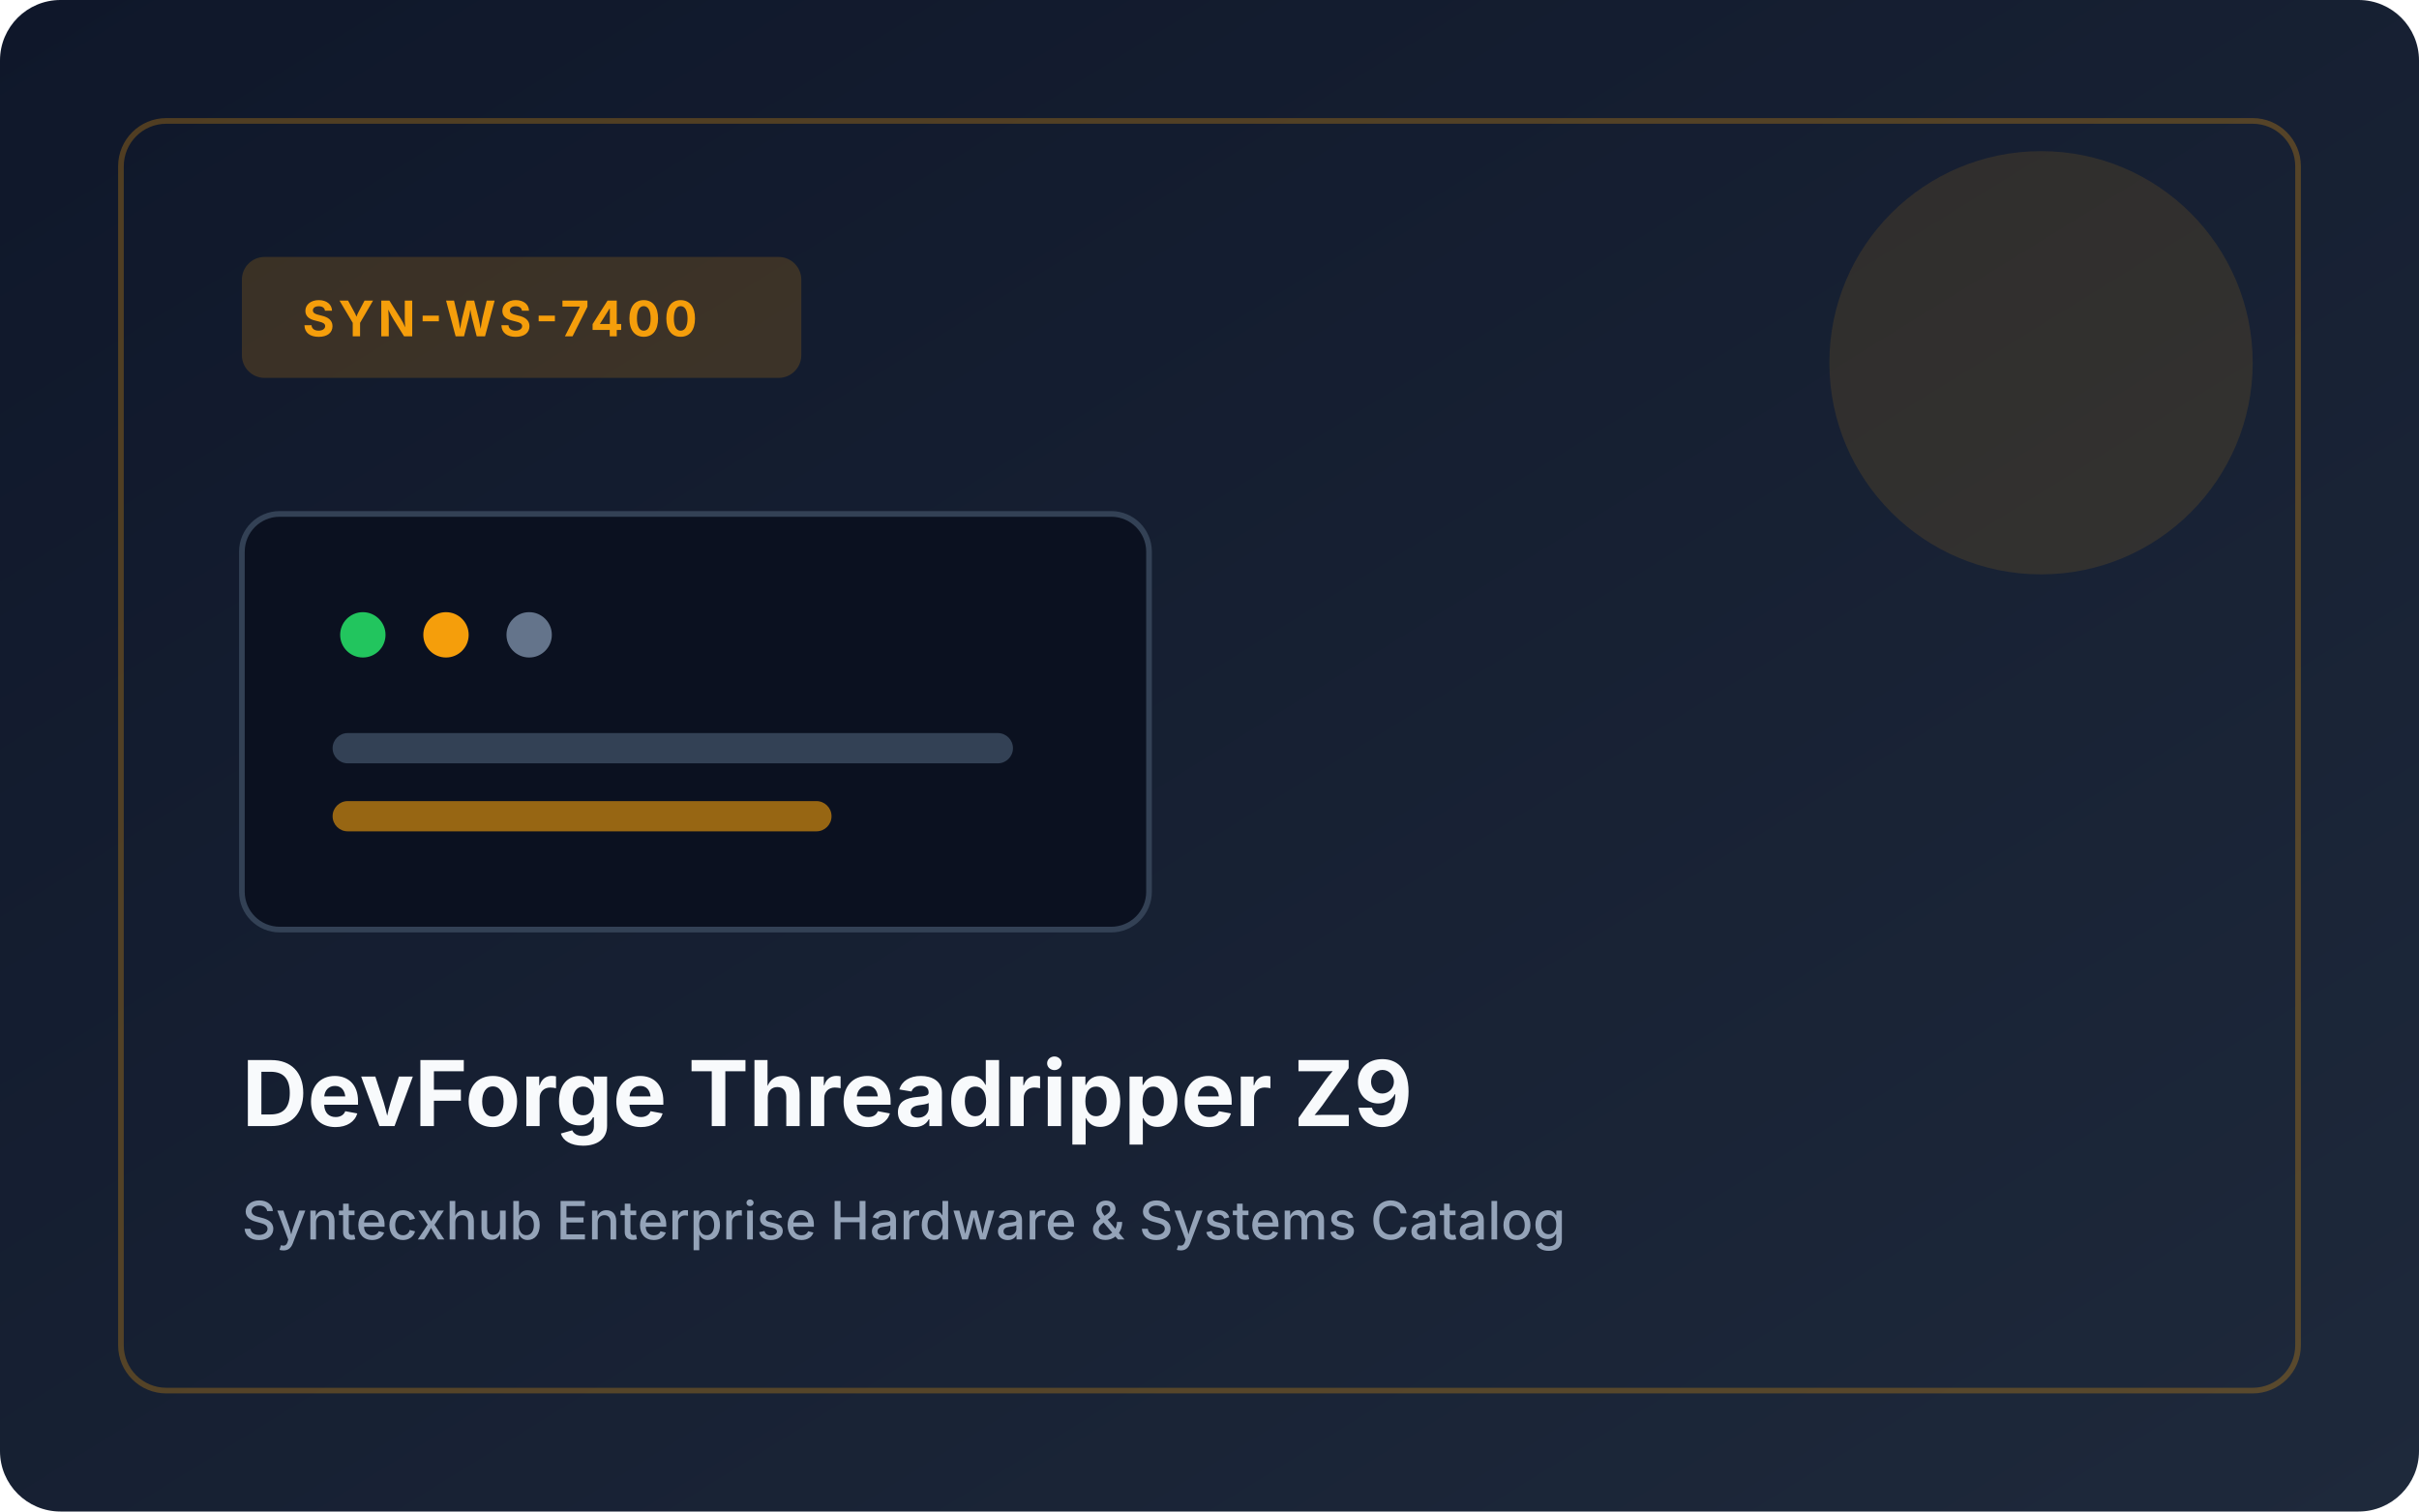
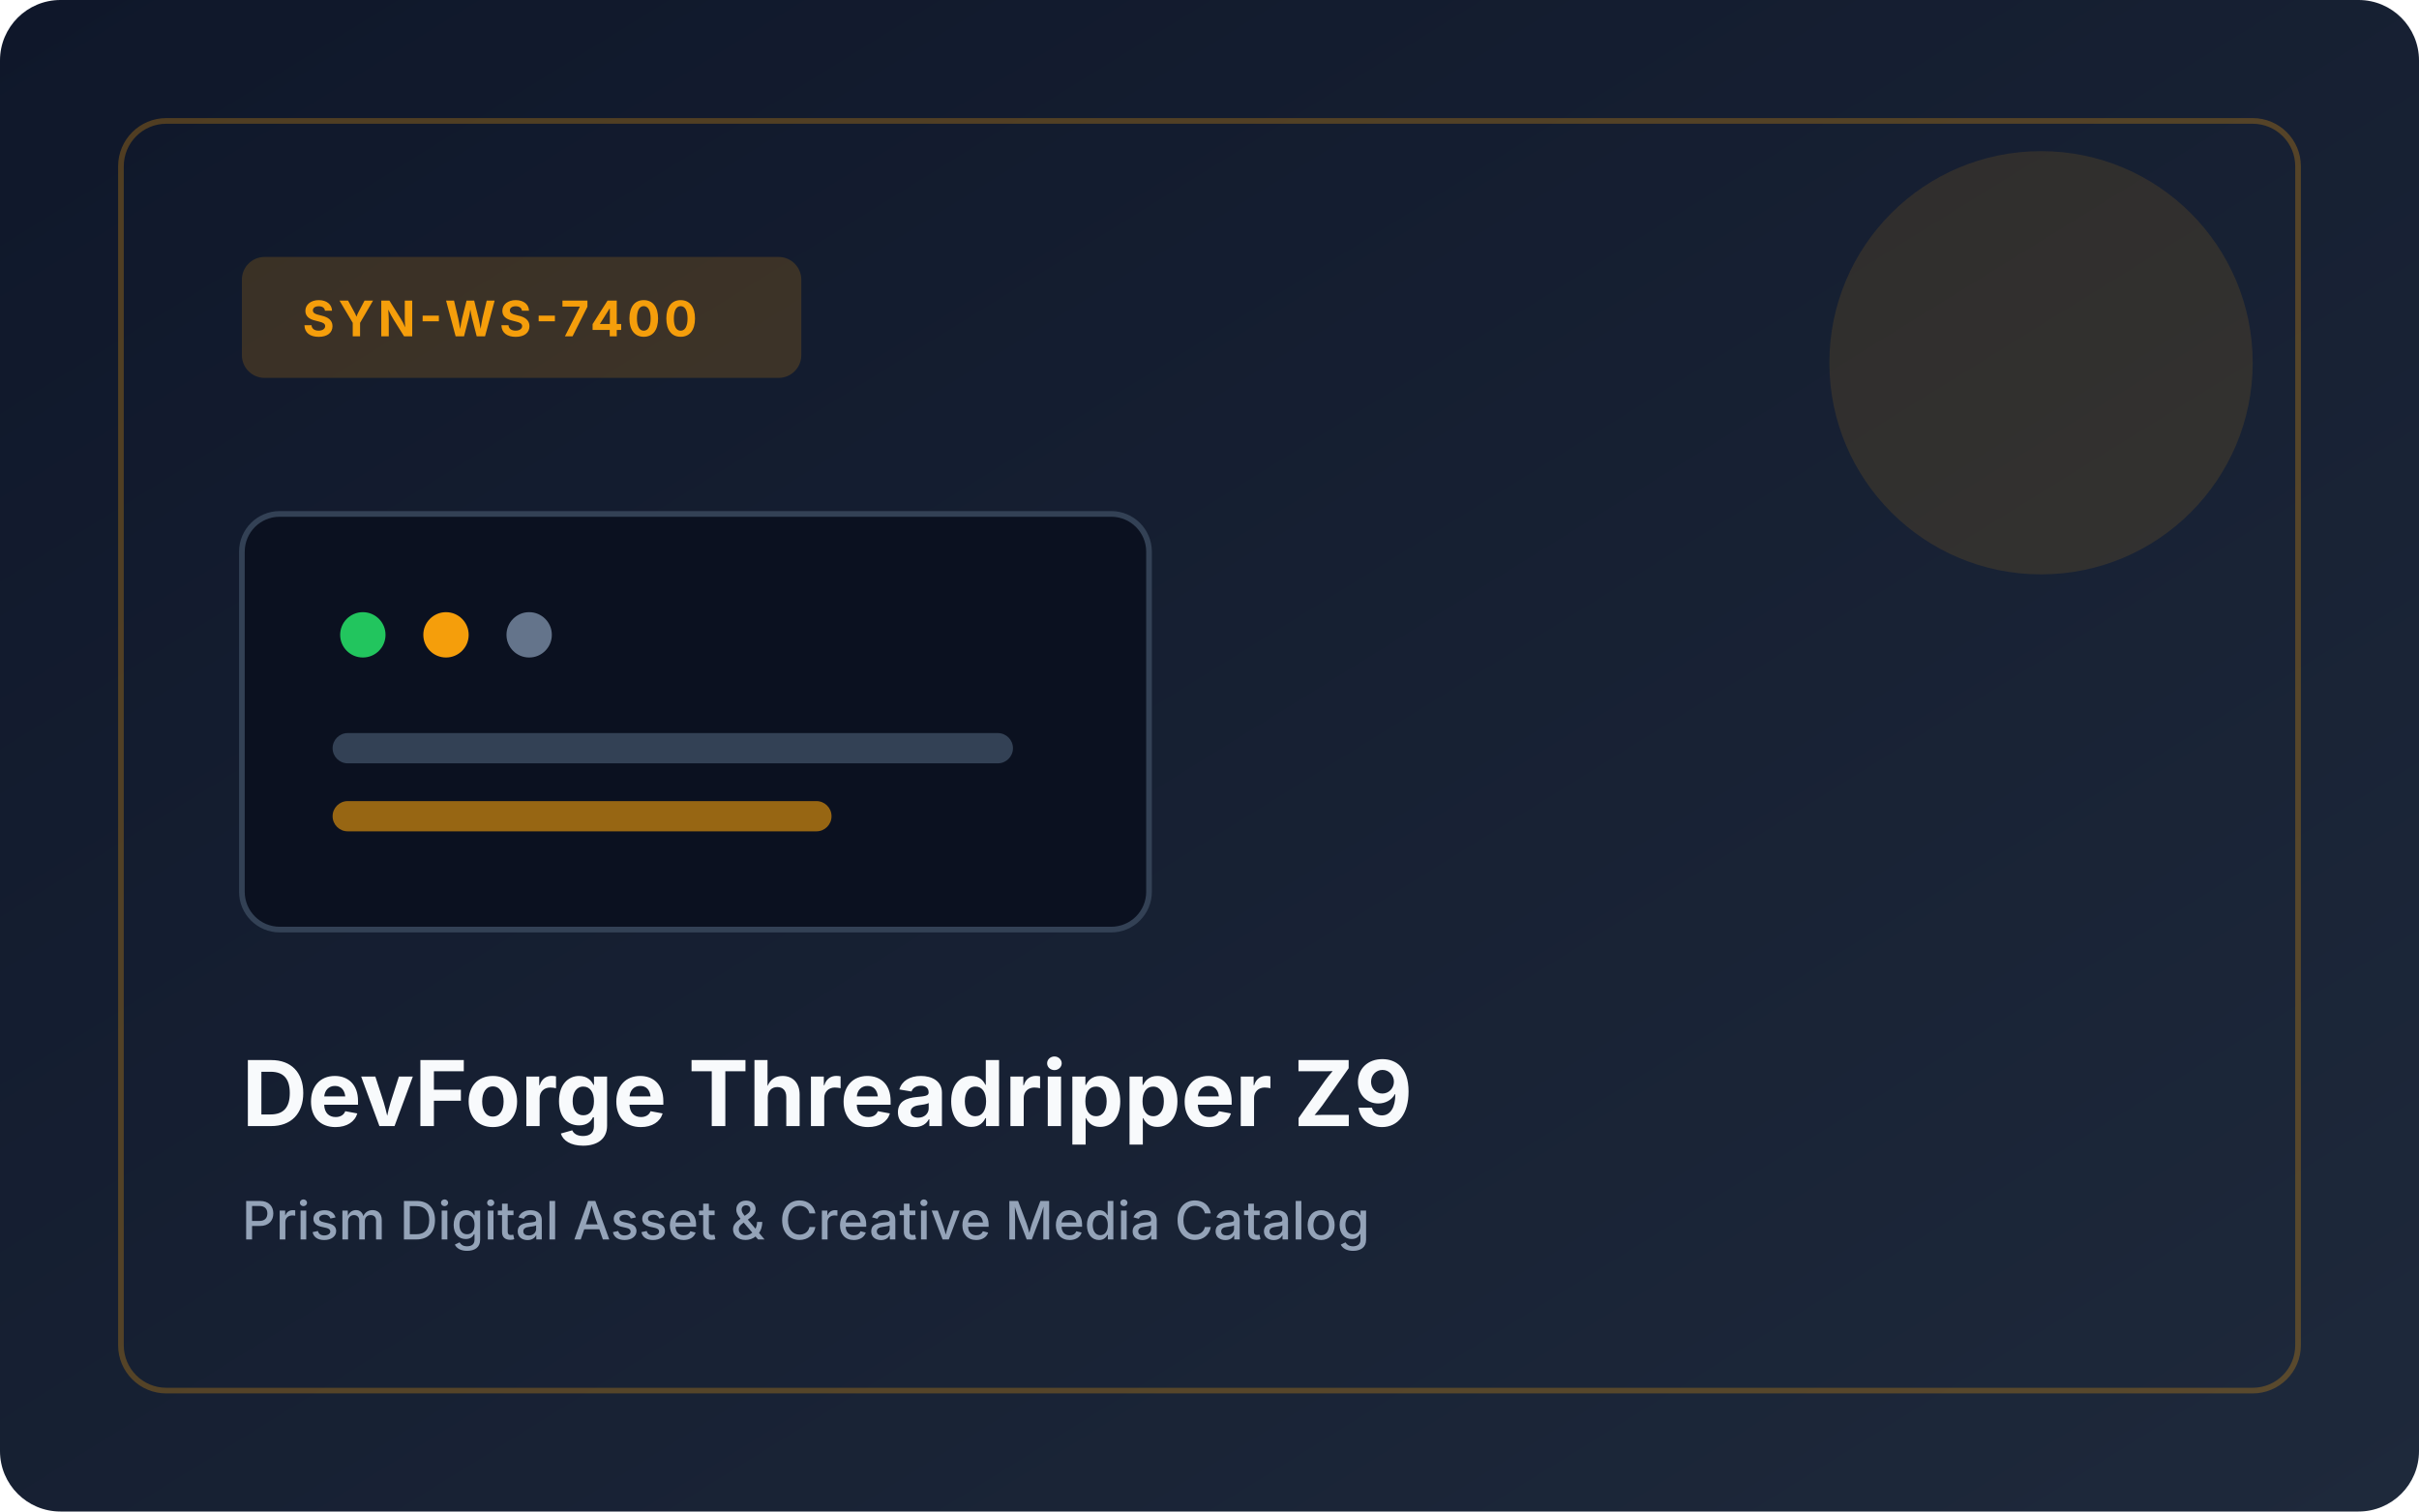
<svg xmlns="http://www.w3.org/2000/svg" viewBox="0 0 640 400" width="640" height="400">
  <defs>
    <linearGradient id="bg-SYN-WS-7400" x1="0" y1="0" x2="1" y2="1">
      <stop offset="0%" stop-color="#0F172A" />
      <stop offset="100%" stop-color="#1E293B" />
    </linearGradient>
  </defs>
  <rect width="640" height="400" rx="16" fill="url(#bg-SYN-WS-7400)" />
  <rect x="32" y="32" width="576" height="336" rx="12" fill="none" stroke="#F59E0B" stroke-opacity="0.28" stroke-width="1.5" />
  <circle cx="540" cy="96" r="56" fill="#F59E0B" fill-opacity="0.12" />
  <rect x="64" y="68" width="148" height="32" rx="6" fill="#F59E0B" fill-opacity="0.18" />
  <text x="80" y="89" fill="#F59E0B" font-family="Inter, system-ui, sans-serif" font-size="13" font-weight="700" letter-spacing="1">SYN-WS-7400</text>
  <rect x="64" y="136" width="240" height="110" rx="10" fill="#0B1120" stroke="#334155" stroke-width="1.5" />
  <circle cx="96" cy="168" r="6" fill="#22C55E" />
  <circle cx="118" cy="168" r="6" fill="#F59E0B" />
  <circle cx="140" cy="168" r="6" fill="#64748B" />
  <rect x="88" y="194" width="180" height="8" rx="4" fill="#334155" />
  <rect x="88" y="212" width="132" height="8" rx="4" fill="#F59E0B" fill-opacity="0.6" />
  <text x="64" y="298" fill="#F8FAFC" font-family="Inter, system-ui, sans-serif" font-size="24" font-weight="700">DevForge Threadripper Z9</text>
-   <text x="64" y="328" fill="#94A3B8" font-family="Inter, system-ui, sans-serif" font-size="14" font-weight="500">Syntecxhub Enterprise Hardware &amp; Systems Catalog</text>
+   <text x="64" y="328" fill="#94A3B8" font-family="Inter, system-ui, sans-serif" font-size="14" font-weight="500">Prism Digital Asset &amp; Creative Media Catalog</text>
</svg>
